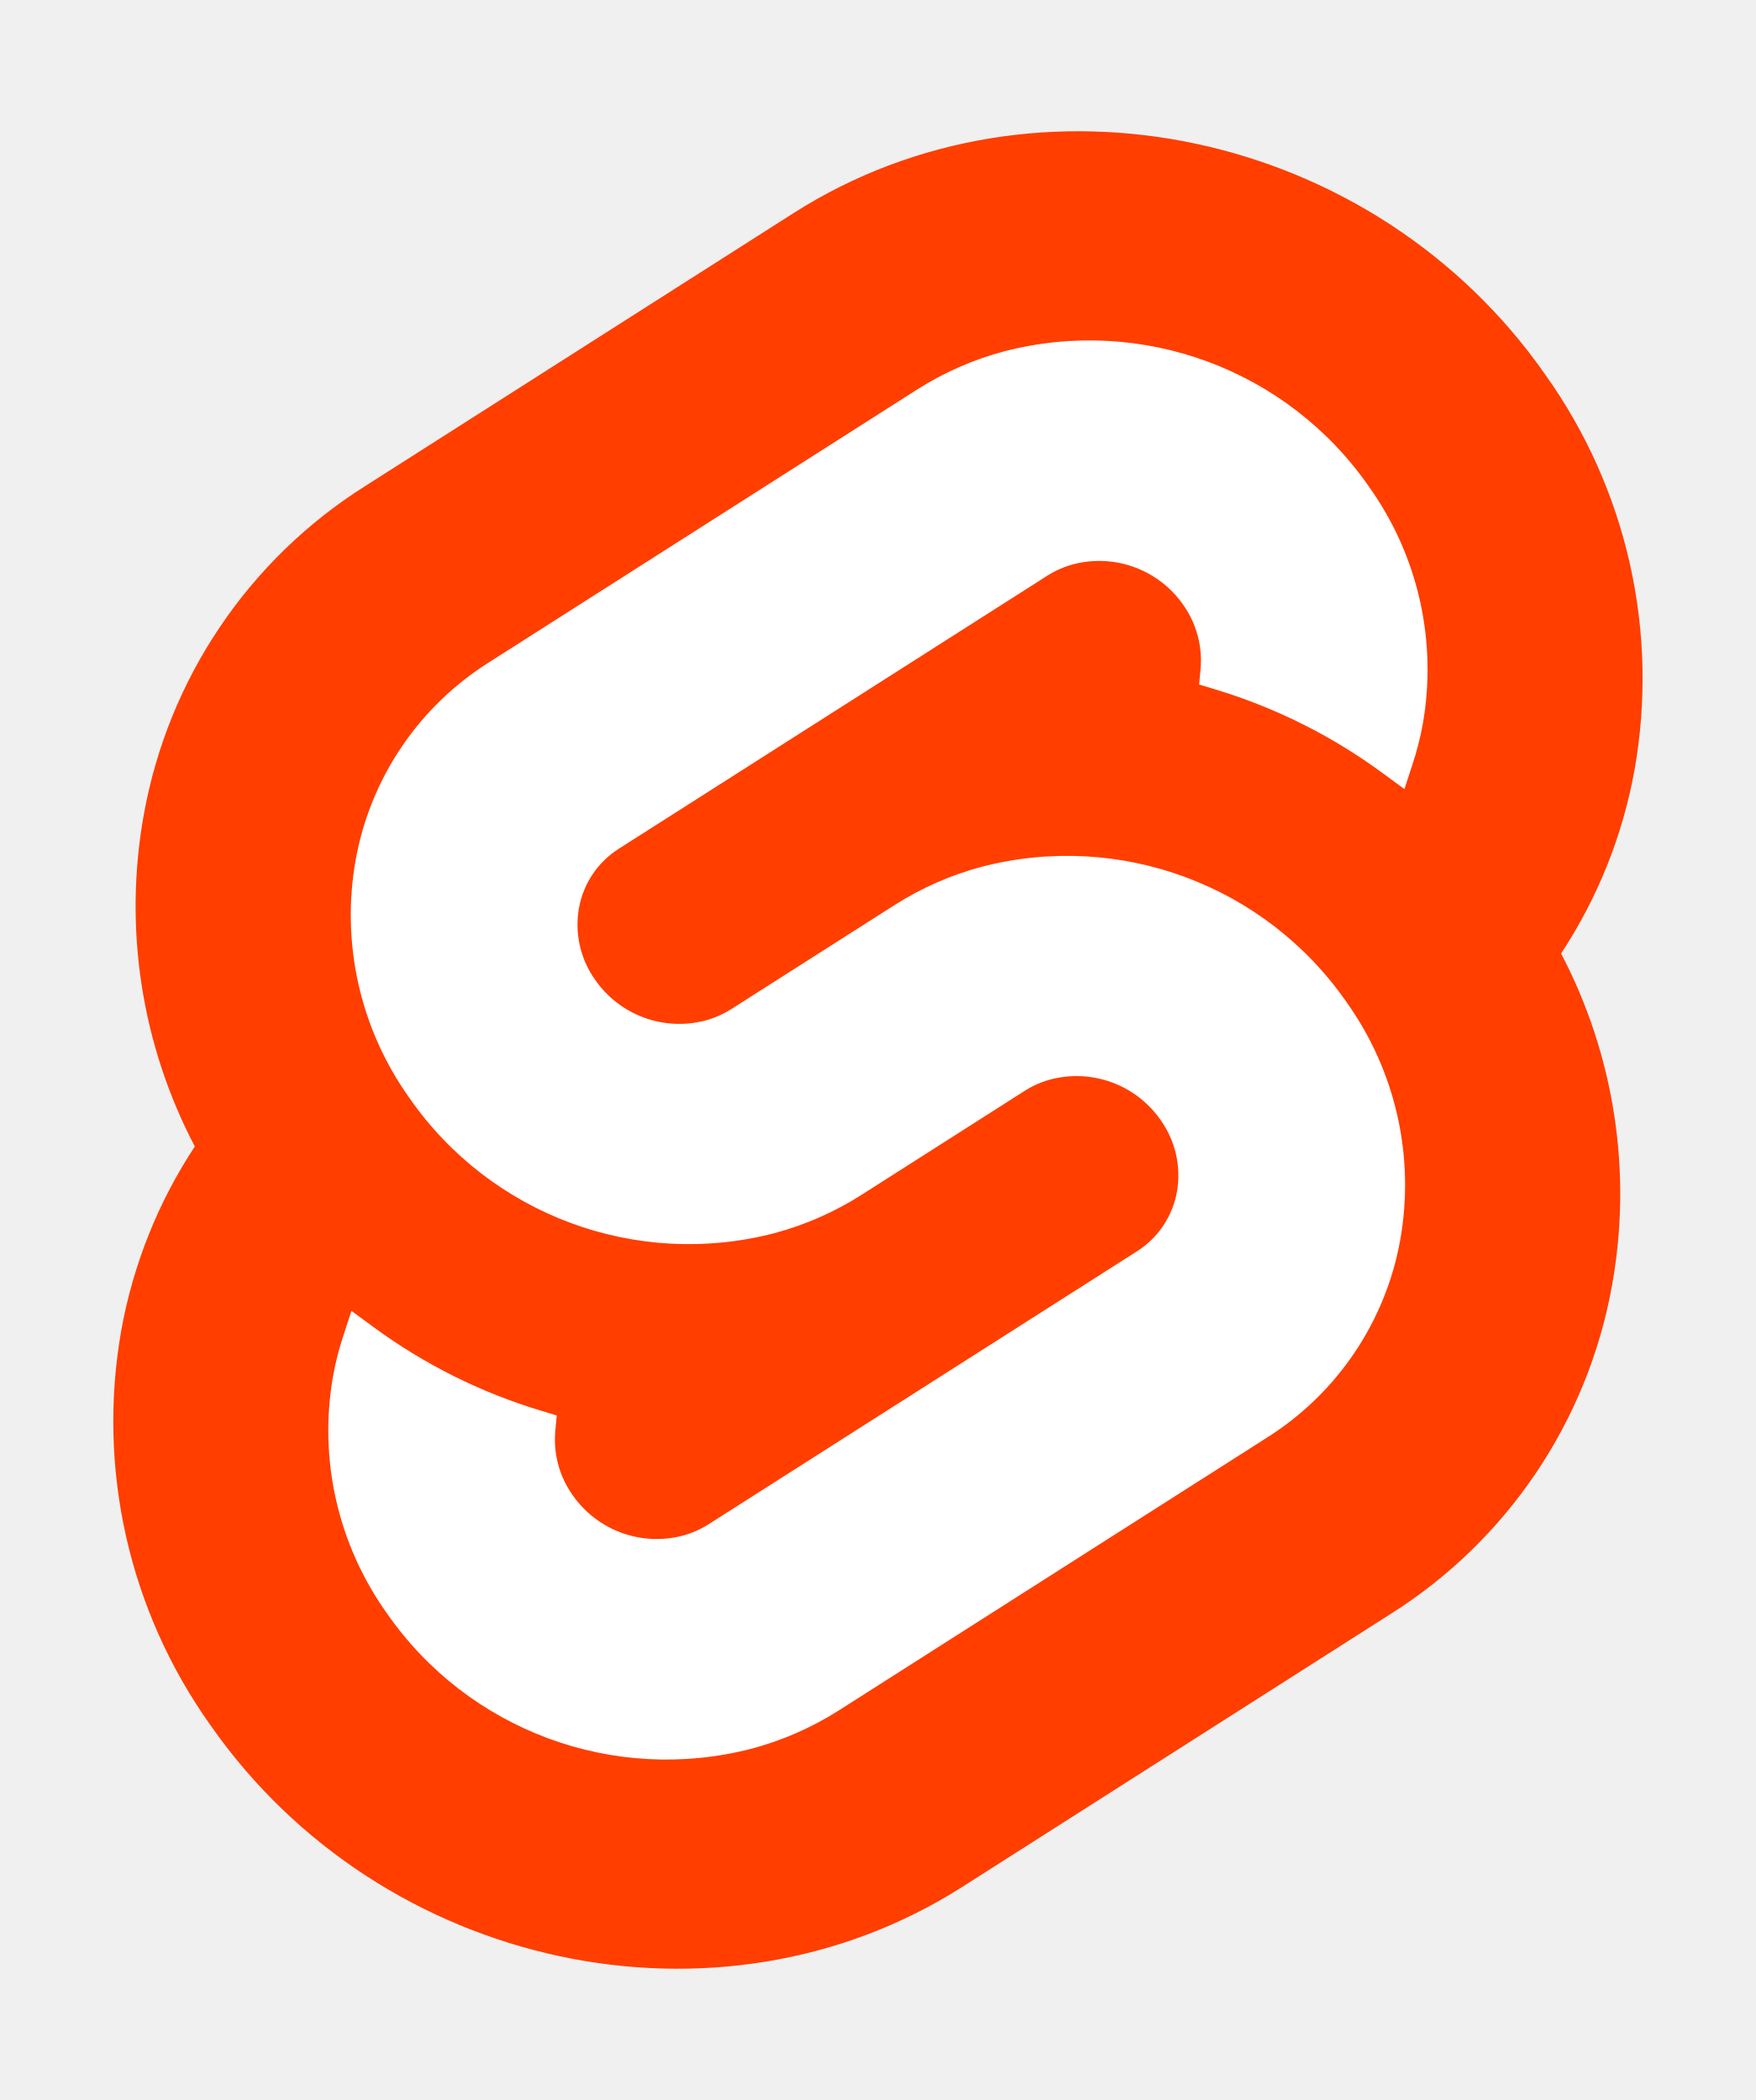
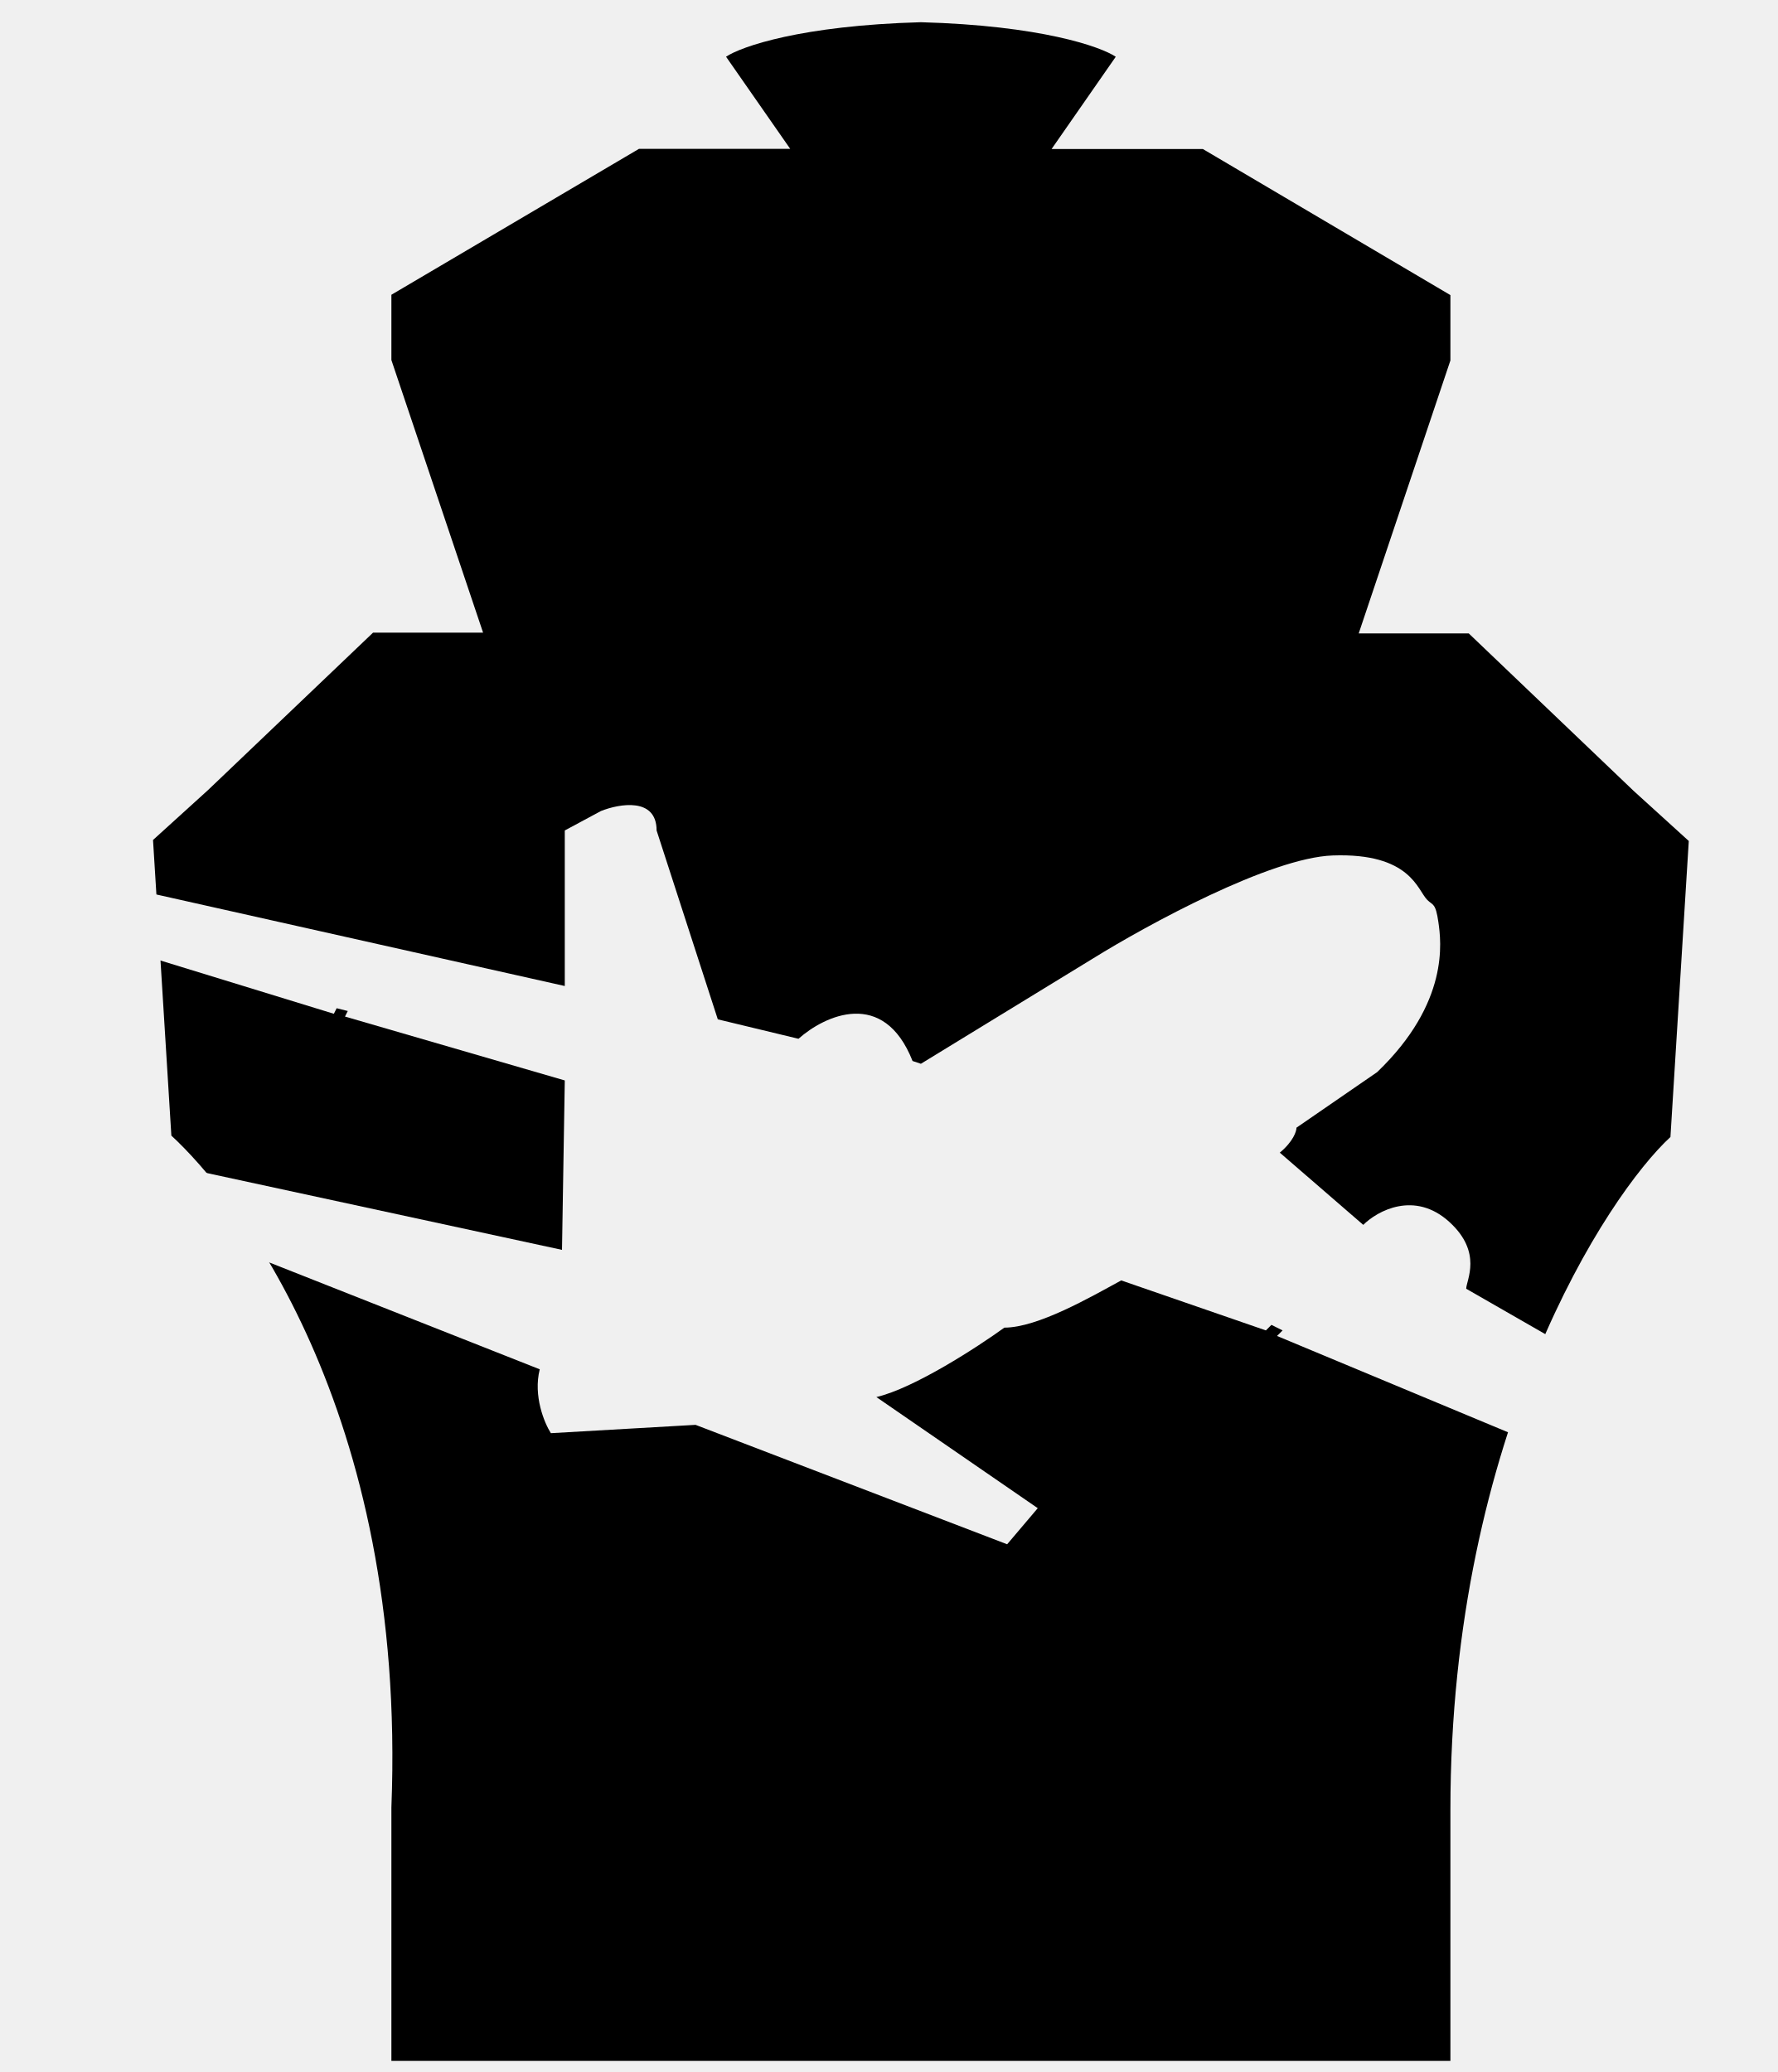
- <svg xmlns="http://www.w3.org/2000/svg" width="107" height="128" viewBox="0 0 107 128">
-   <path d="M94.157 22.819c-10.4-14.885-30.94-19.297-45.792-9.835L22.282 29.608A29.92 29.92 0 0 0 8.764 49.65a31.5 31.5 0 0 0 3.108 20.231 30 30 0 0 0-4.477 11.183 31.9 31.9 0 0 0 5.448 24.116c10.402 14.887 30.942 19.297 45.791 9.835l26.083-16.624A29.92 29.92 0 0 0 98.235 78.35a31.53 31.53 0 0 0-3.105-20.232 30 30 0 0 0 4.474-11.182 31.88 31.88 0 0 0-5.447-24.116" style="fill:#ff3e00" />
-   <path d="M45.817 106.582a20.72 20.72 0 0 1-22.237-8.243 19.17 19.17 0 0 1-3.277-14.503 18 18 0 0 1 .624-2.435l.49-1.498 1.337.981a33.6 33.6 0 0 0 10.203 5.098l.97.294-.09.968a5.85 5.85 0 0 0 1.052 3.878 6.24 6.24 0 0 0 6.695 2.485 5.8 5.8 0 0 0 1.603-.704L69.27 76.28a5.43 5.43 0 0 0 2.45-3.631 5.8 5.8 0 0 0-.987-4.371 6.24 6.24 0 0 0-6.698-2.487 5.7 5.7 0 0 0-1.6.704l-9.953 6.345a19 19 0 0 1-5.296 2.326 20.72 20.72 0 0 1-22.237-8.243 19.17 19.17 0 0 1-3.277-14.502 17.99 17.99 0 0 1 8.13-12.052l26.081-16.623a19 19 0 0 1 5.3-2.329 20.72 20.72 0 0 1 22.237 8.243 19.17 19.17 0 0 1 3.277 14.503 18 18 0 0 1-.624 2.435l-.49 1.498-1.337-.98a33.6 33.6 0 0 0-10.203-5.1l-.97-.294.09-.968a5.86 5.86 0 0 0-1.052-3.878 6.24 6.24 0 0 0-6.696-2.485 5.8 5.8 0 0 0-1.602.704L37.73 51.72a5.42 5.42 0 0 0-2.449 3.63 5.79 5.79 0 0 0 .986 4.372 6.24 6.24 0 0 0 6.698 2.486 5.8 5.8 0 0 0 1.602-.704l9.952-6.342a19 19 0 0 1 5.295-2.328 20.72 20.72 0 0 1 22.237 8.242 19.17 19.17 0 0 1 3.277 14.503 18 18 0 0 1-8.13 12.053l-26.081 16.622a19 19 0 0 1-5.3 2.328" style="fill:#fff" />
+ <svg xmlns="http://www.w3.org/2000/svg" width="320" height="373" viewBox="0 0 320 373" fill="none">
+   <mask id="mask0_75_9" style="mask-type:alpha" maskUnits="userSpaceOnUse" x="0" y="172" width="276" height="201">
+     <path d="M229.859 240.5L275.43 259.5L269.922 271.5L267.418 288L264.914 316V372.5H66.604L9.515 231.5L0 209.5L27.543 194.5V172.5L60.094 182.5L60.595 181.5L62.598 182L62.097 183L101.659 194.5L101.158 225L11.017 205.5L3.505 209.5L97.152 246.5C95.95 251.3 97.986 256.167 99.155 258L125.196 256.5L181.283 278L186.792 271.5L157.746 251.5C164.557 249.9 175.942 242.5 180.782 239C186.792 239 196.307 233.5 201.815 230.5L227.856 239.5L228.858 238.5L230.861 239.5L229.859 240.5Z" fill="#D9D9D9" />
+   </mask>
+   <g mask="url(#mask0_75_9)">
+     <path d="M189.28 26.827L200.832 10.218C198.099 8.384 187.272 4.591 165.759 4C144.246 4.59 133.419 8.378 130.686 10.21L142.238 26.798H115.008L70.45 53.063V64.814L86.953 113.888H67.15L37.445 142.226L27.543 151.212L30.844 204.433C42.12 214.801 73.266 253.442 70.45 325.391V371H261.068V325.788C261.068 257.968 289.397 215.062 300.674 204.681L303.975 151.394L294.073 142.397L264.368 114.024H244.565L261.068 64.889V53.124L216.51 26.827H189.28Z" fill="black" />
+   </g>
+   <mask id="mask1_75_9" style="mask-type:alpha" maskUnits="userSpaceOnUse" x="17" y="0" width="303" height="244">
+     <path d="M245.383 220.5L230.36 207.5C232.764 205.5 233.365 203.667 233.365 203L247.887 193C260.908 180.5 259.405 169.5 258.905 166C258.404 162.5 257.903 163 256.901 162C255.131 160.232 253.897 153.5 239.875 154C228.657 154.4 206.489 166.5 196.808 172.5L165.759 191.5L164.257 191C159.049 177.8 148.399 182.833 143.725 187L129.202 183.5L118.185 149.5C118.185 143.5 111.508 144.667 108.169 146L101.659 149.5V177.5L28.044 161L17.027 125L96.15 0L192.3 4.5L258.905 44.5L320 175.5L283.944 243.5L263.912 232C263.912 230.5 266.917 225.5 260.908 220C254.629 214.254 247.887 218 245.383 220.5Z" fill="#D9D9D9" />
+   </mask>
+   <g mask="url(#mask1_75_9)">
+     <path d="M189.28 26.827L200.832 10.218C198.099 8.384 187.272 4.591 165.759 4C144.246 4.59 133.419 8.378 130.686 10.21L142.238 26.798H115.008L70.45 53.063V64.814L86.953 113.888H67.15L37.445 142.226L27.543 151.212L30.844 204.433C42.12 214.801 73.266 253.442 70.45 325.391V371H261.068V325.788C261.068 257.968 289.397 215.062 300.674 204.681L303.975 151.394L294.073 142.397L264.368 114.024H244.565L261.068 64.889V53.124L216.51 26.827H189.28Z" fill="black" />
+   </g>
</svg>
